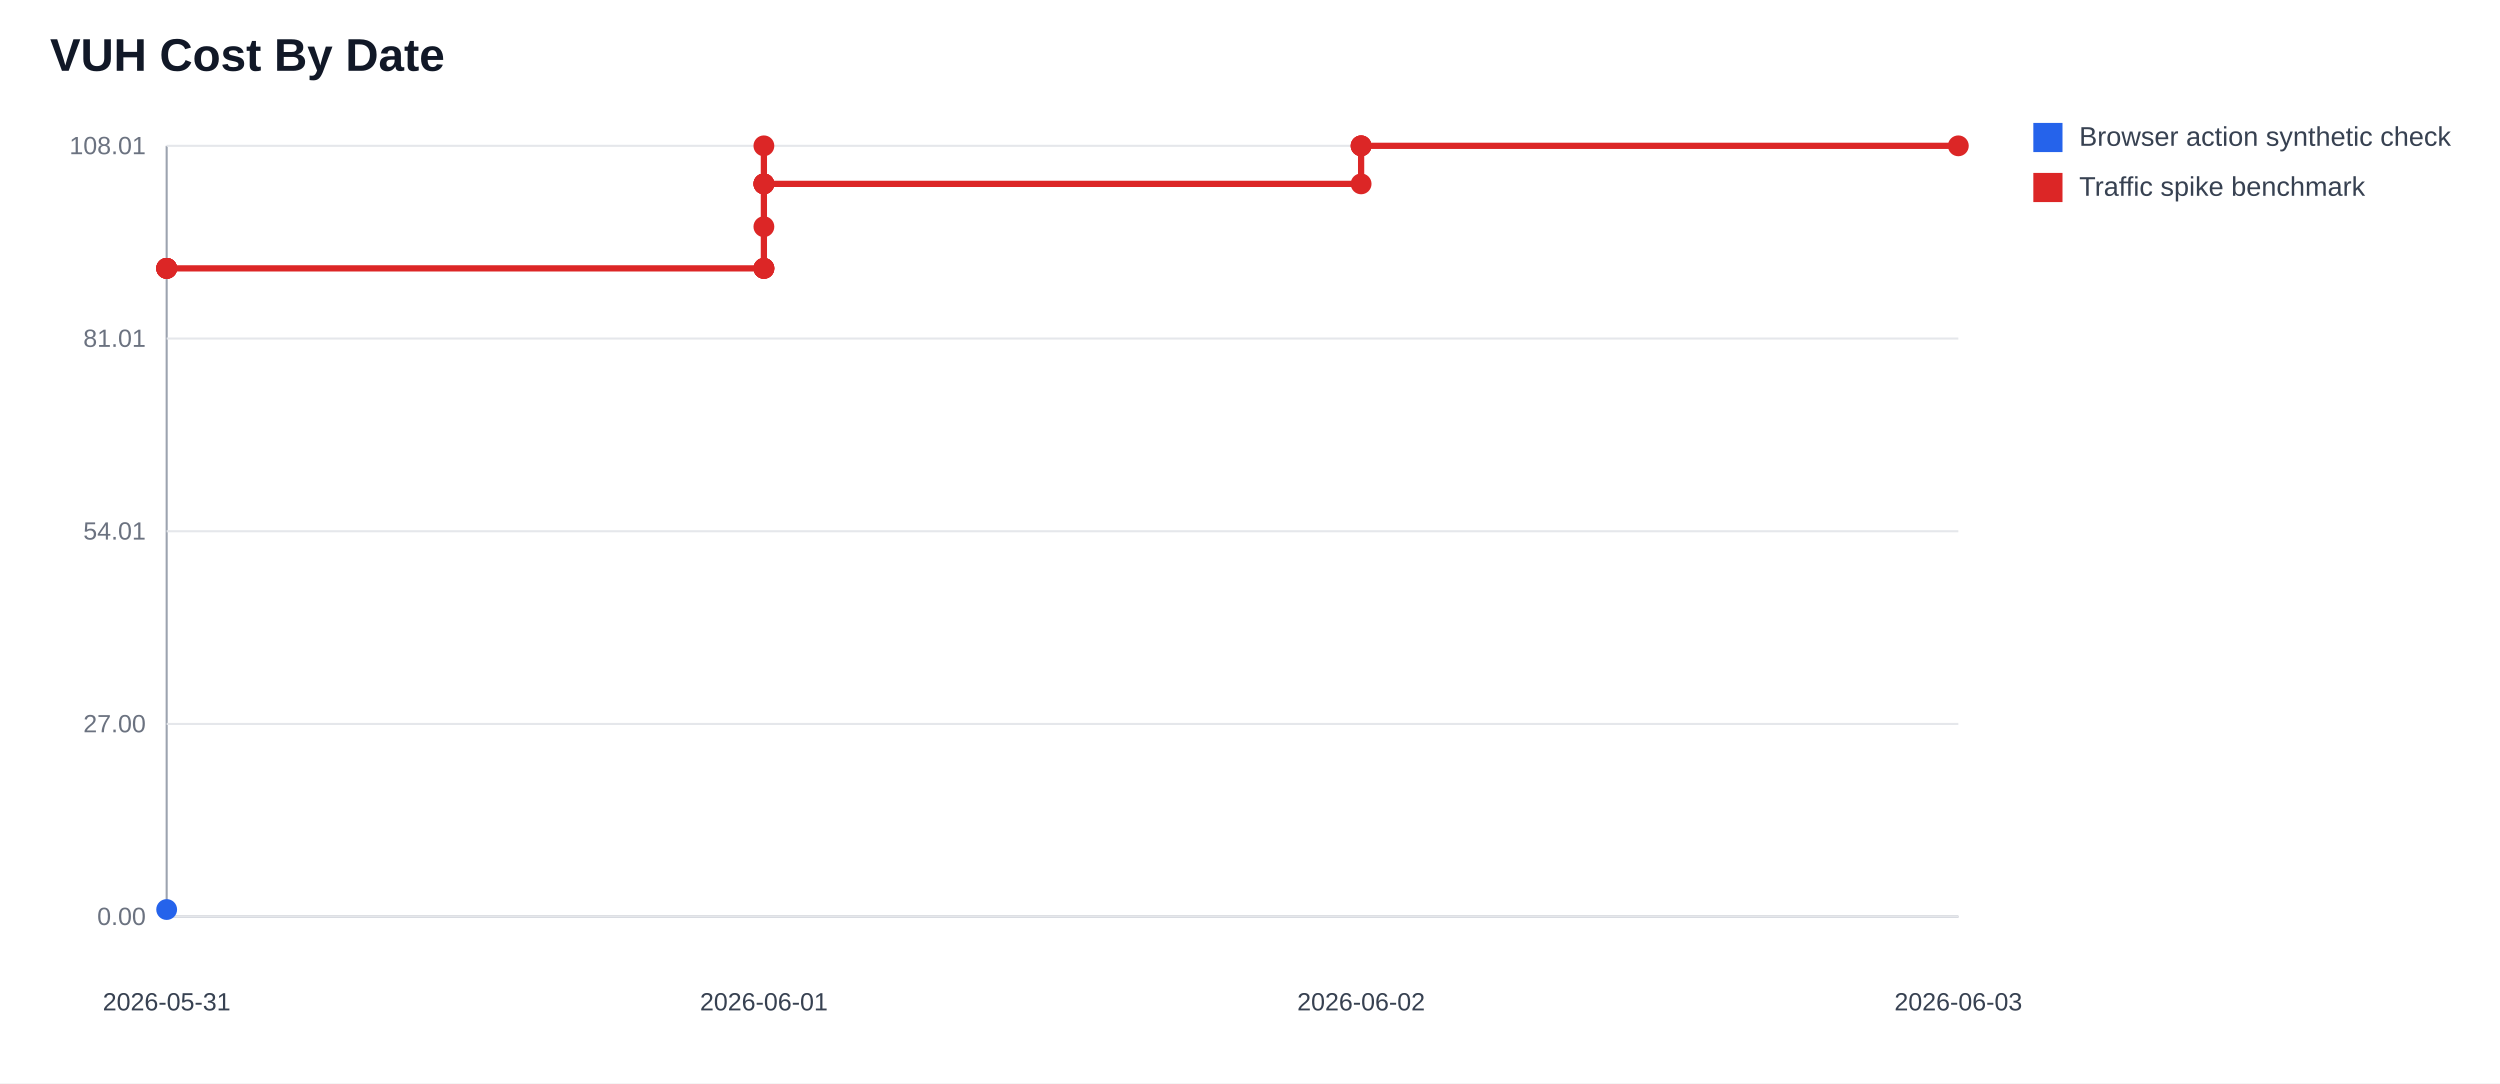
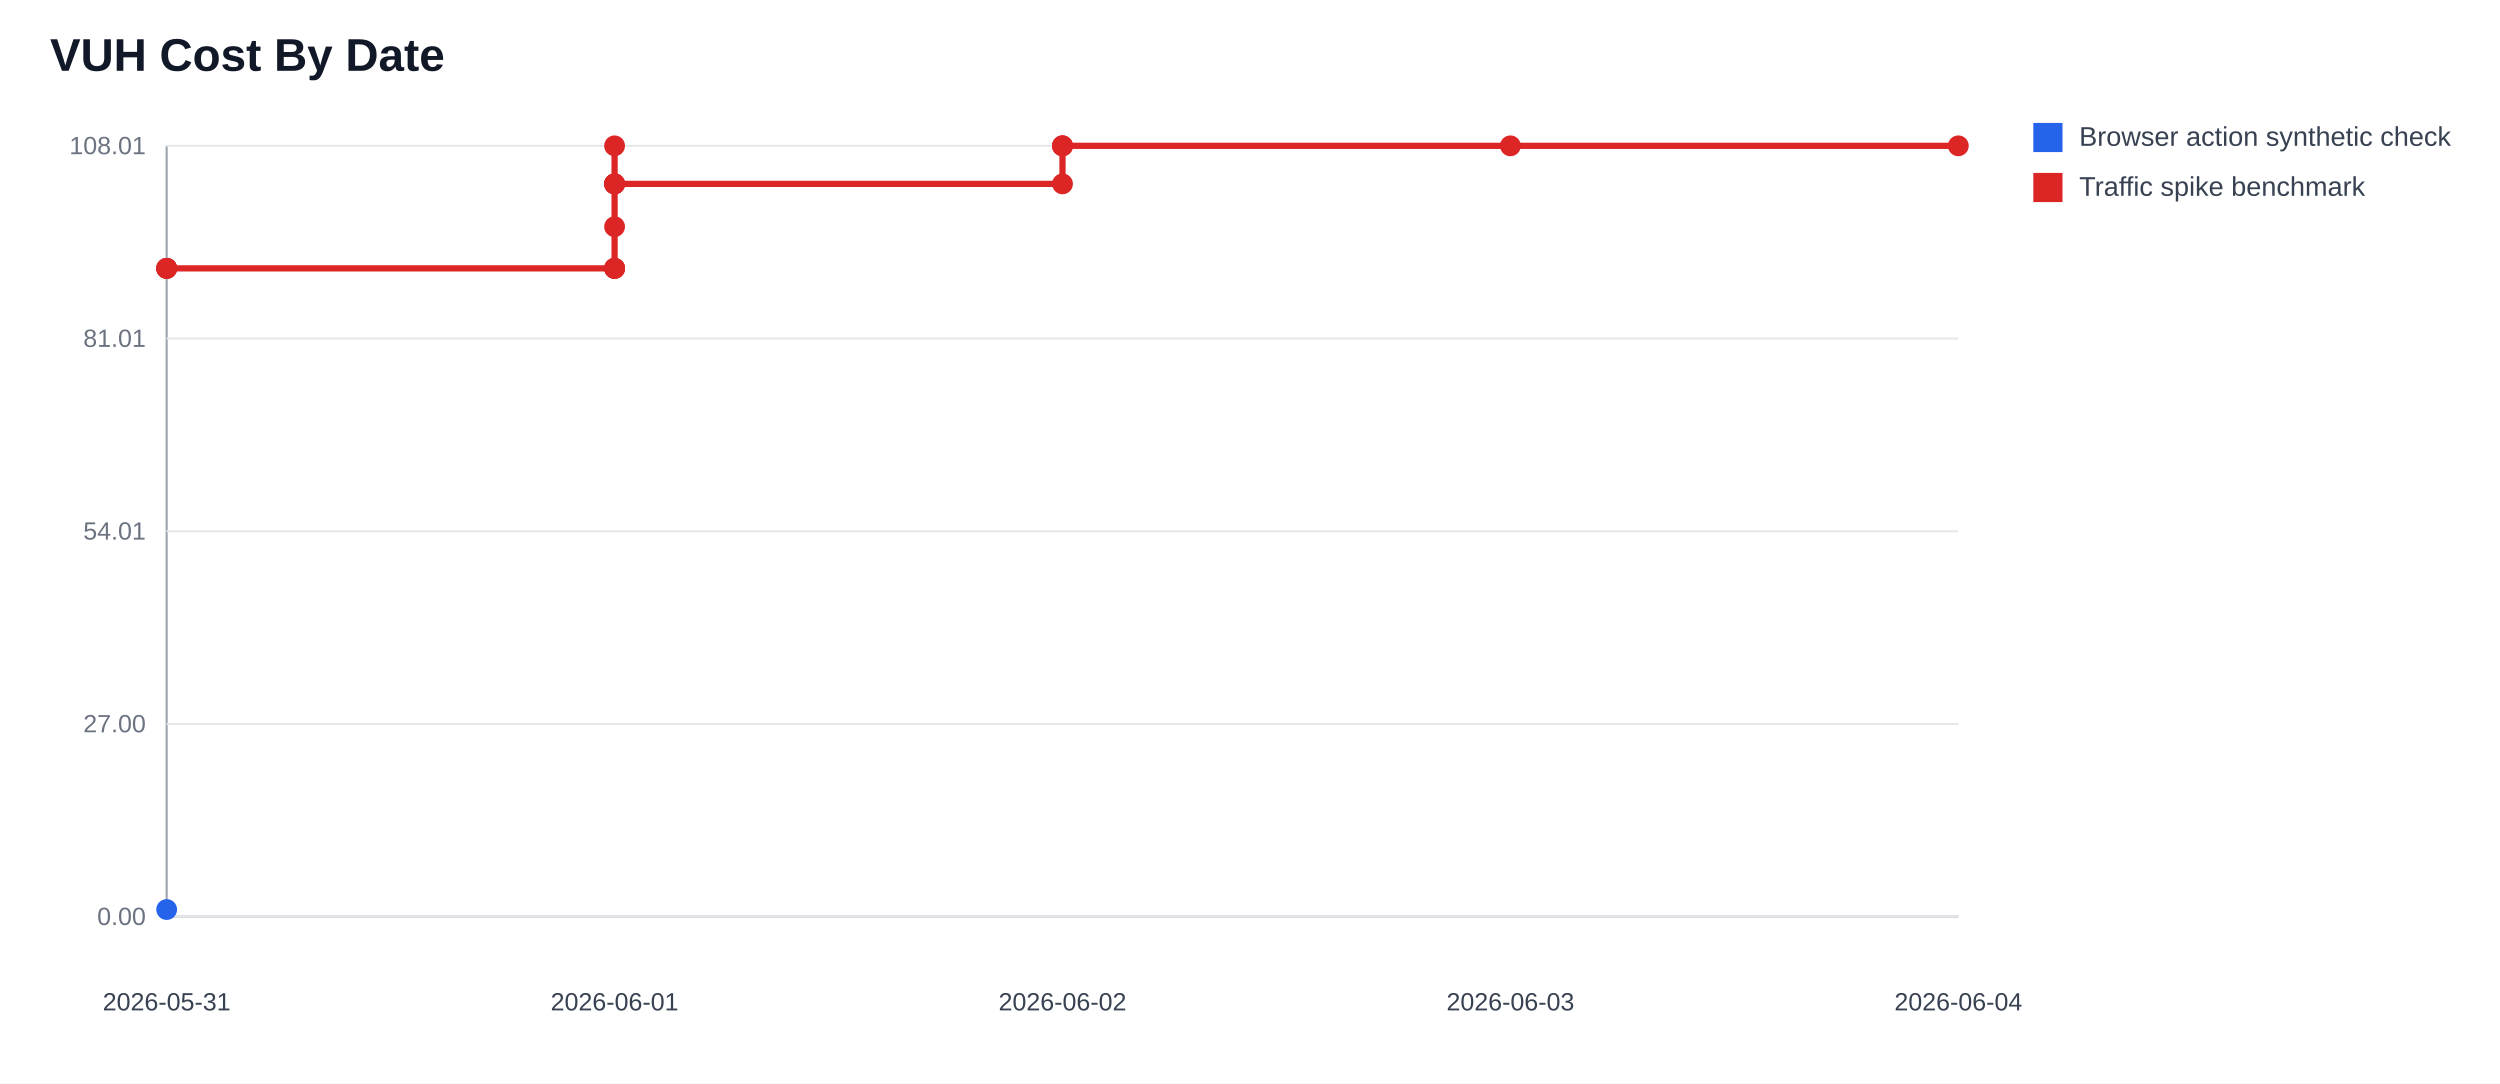
<svg xmlns="http://www.w3.org/2000/svg" width="1200" height="520" viewBox="0 0 1200 520" role="img" aria-label="VUH Cost By Date">
  <rect width="100%" height="100%" fill="#ffffff" />
  <text x="24" y="34" font-family="Arial, sans-serif" font-size="22" font-weight="700" fill="#111827">VUH Cost By Date</text>
  <line x1="80" y1="440" x2="940" y2="440" stroke="#9ca3af" />
  <line x1="80" y1="70" x2="80" y2="440" stroke="#9ca3af" />
  <line x1="80" y1="440" x2="940" y2="440" stroke="#e5e7eb" />
  <text x="70" y="444" text-anchor="end" font-family="Arial, sans-serif" font-size="12" fill="#6b7280">0.00</text>
  <line x1="80" y1="347.5" x2="940" y2="347.5" stroke="#e5e7eb" />
  <text x="70" y="351.5" text-anchor="end" font-family="Arial, sans-serif" font-size="12" fill="#6b7280">27.00</text>
  <line x1="80" y1="255" x2="940" y2="255" stroke="#e5e7eb" />
  <text x="70" y="259" text-anchor="end" font-family="Arial, sans-serif" font-size="12" fill="#6b7280">54.01</text>
  <line x1="80" y1="162.5" x2="940" y2="162.5" stroke="#e5e7eb" />
  <text x="70" y="166.5" text-anchor="end" font-family="Arial, sans-serif" font-size="12" fill="#6b7280">81.01</text>
  <line x1="80" y1="70" x2="940" y2="70" stroke="#e5e7eb" />
  <text x="70" y="74" text-anchor="end" font-family="Arial, sans-serif" font-size="12" fill="#6b7280">108.01</text>
  <text x="80" y="485" text-anchor="middle" font-family="Arial, sans-serif" font-size="12" fill="#374151">2026-05-31</text>
-   <text x="366.667" y="485" text-anchor="middle" font-family="Arial, sans-serif" font-size="12" fill="#374151">2026-06-01</text>
-   <text x="653.333" y="485" text-anchor="middle" font-family="Arial, sans-serif" font-size="12" fill="#374151">2026-06-02</text>
-   <text x="940" y="485" text-anchor="middle" font-family="Arial, sans-serif" font-size="12" fill="#374151">2026-06-03</text>
+   <text x="295" y="485" text-anchor="middle" font-family="Arial, sans-serif" font-size="12" fill="#374151">2026-06-01</text>
+   <text x="510" y="485" text-anchor="middle" font-family="Arial, sans-serif" font-size="12" fill="#374151">2026-06-02</text>
+   <text x="725" y="485" text-anchor="middle" font-family="Arial, sans-serif" font-size="12" fill="#374151">2026-06-03</text>
+   <text x="940" y="485" text-anchor="middle" font-family="Arial, sans-serif" font-size="12" fill="#374151">2026-06-04</text>
  <polyline points="80,436.574" fill="none" stroke="#2563eb" stroke-width="3" />
  <circle cx="80" cy="436.574" r="5" fill="#2563eb" />
  <rect x="976" y="59" width="14" height="14" fill="#2563eb" />
  <text x="998" y="70" font-family="Arial, sans-serif" font-size="13" fill="#374151">Browser action synthetic check</text>
-   <polyline points="80,128.818 80,128.818 80,128.818 80,128.818 80,128.818 366.667,128.818 366.667,128.818 366.667,128.818 366.667,128.818 366.667,108.812 366.667,88.258 366.667,70 366.667,88.258 366.667,88.258 366.667,88.258 653.333,88.258 653.333,70 653.333,70 653.333,70 940,70" fill="none" stroke="#dc2626" stroke-width="3" />
+   <polyline points="80,128.818 80,128.818 80,128.818 80,128.818 295,128.818 295,128.818 295,128.818 295,128.818 295,108.812 295,88.258 295,70 295,88.258 295,88.258 295,88.258 510,88.258 510,70 510,70 510,70 725,70 940,70" fill="none" stroke="#dc2626" stroke-width="3" />
  <circle cx="80" cy="128.818" r="5" fill="#dc2626" />
  <circle cx="80" cy="128.818" r="5" fill="#dc2626" />
  <circle cx="80" cy="128.818" r="5" fill="#dc2626" />
  <circle cx="80" cy="128.818" r="5" fill="#dc2626" />
-   <circle cx="80" cy="128.818" r="5" fill="#dc2626" />
-   <circle cx="366.667" cy="128.818" r="5" fill="#dc2626" />
-   <circle cx="366.667" cy="128.818" r="5" fill="#dc2626" />
-   <circle cx="366.667" cy="128.818" r="5" fill="#dc2626" />
-   <circle cx="366.667" cy="128.818" r="5" fill="#dc2626" />
-   <circle cx="366.667" cy="108.812" r="5" fill="#dc2626" />
-   <circle cx="366.667" cy="88.258" r="5" fill="#dc2626" />
-   <circle cx="366.667" cy="70" r="5" fill="#dc2626" />
-   <circle cx="366.667" cy="88.258" r="5" fill="#dc2626" />
-   <circle cx="366.667" cy="88.258" r="5" fill="#dc2626" />
-   <circle cx="366.667" cy="88.258" r="5" fill="#dc2626" />
-   <circle cx="653.333" cy="88.258" r="5" fill="#dc2626" />
-   <circle cx="653.333" cy="70" r="5" fill="#dc2626" />
-   <circle cx="653.333" cy="70" r="5" fill="#dc2626" />
-   <circle cx="653.333" cy="70" r="5" fill="#dc2626" />
+   <circle cx="295" cy="128.818" r="5" fill="#dc2626" />
+   <circle cx="295" cy="128.818" r="5" fill="#dc2626" />
+   <circle cx="295" cy="128.818" r="5" fill="#dc2626" />
+   <circle cx="295" cy="128.818" r="5" fill="#dc2626" />
+   <circle cx="295" cy="108.812" r="5" fill="#dc2626" />
+   <circle cx="295" cy="88.258" r="5" fill="#dc2626" />
+   <circle cx="295" cy="70" r="5" fill="#dc2626" />
+   <circle cx="295" cy="88.258" r="5" fill="#dc2626" />
+   <circle cx="295" cy="88.258" r="5" fill="#dc2626" />
+   <circle cx="295" cy="88.258" r="5" fill="#dc2626" />
+   <circle cx="510" cy="88.258" r="5" fill="#dc2626" />
+   <circle cx="510" cy="70" r="5" fill="#dc2626" />
+   <circle cx="510" cy="70" r="5" fill="#dc2626" />
+   <circle cx="510" cy="70" r="5" fill="#dc2626" />
+   <circle cx="725" cy="70" r="5" fill="#dc2626" />
  <circle cx="940" cy="70" r="5" fill="#dc2626" />
  <rect x="976" y="83" width="14" height="14" fill="#dc2626" />
  <text x="998" y="94" font-family="Arial, sans-serif" font-size="13" fill="#374151">Traffic spike benchmark</text>
</svg>
